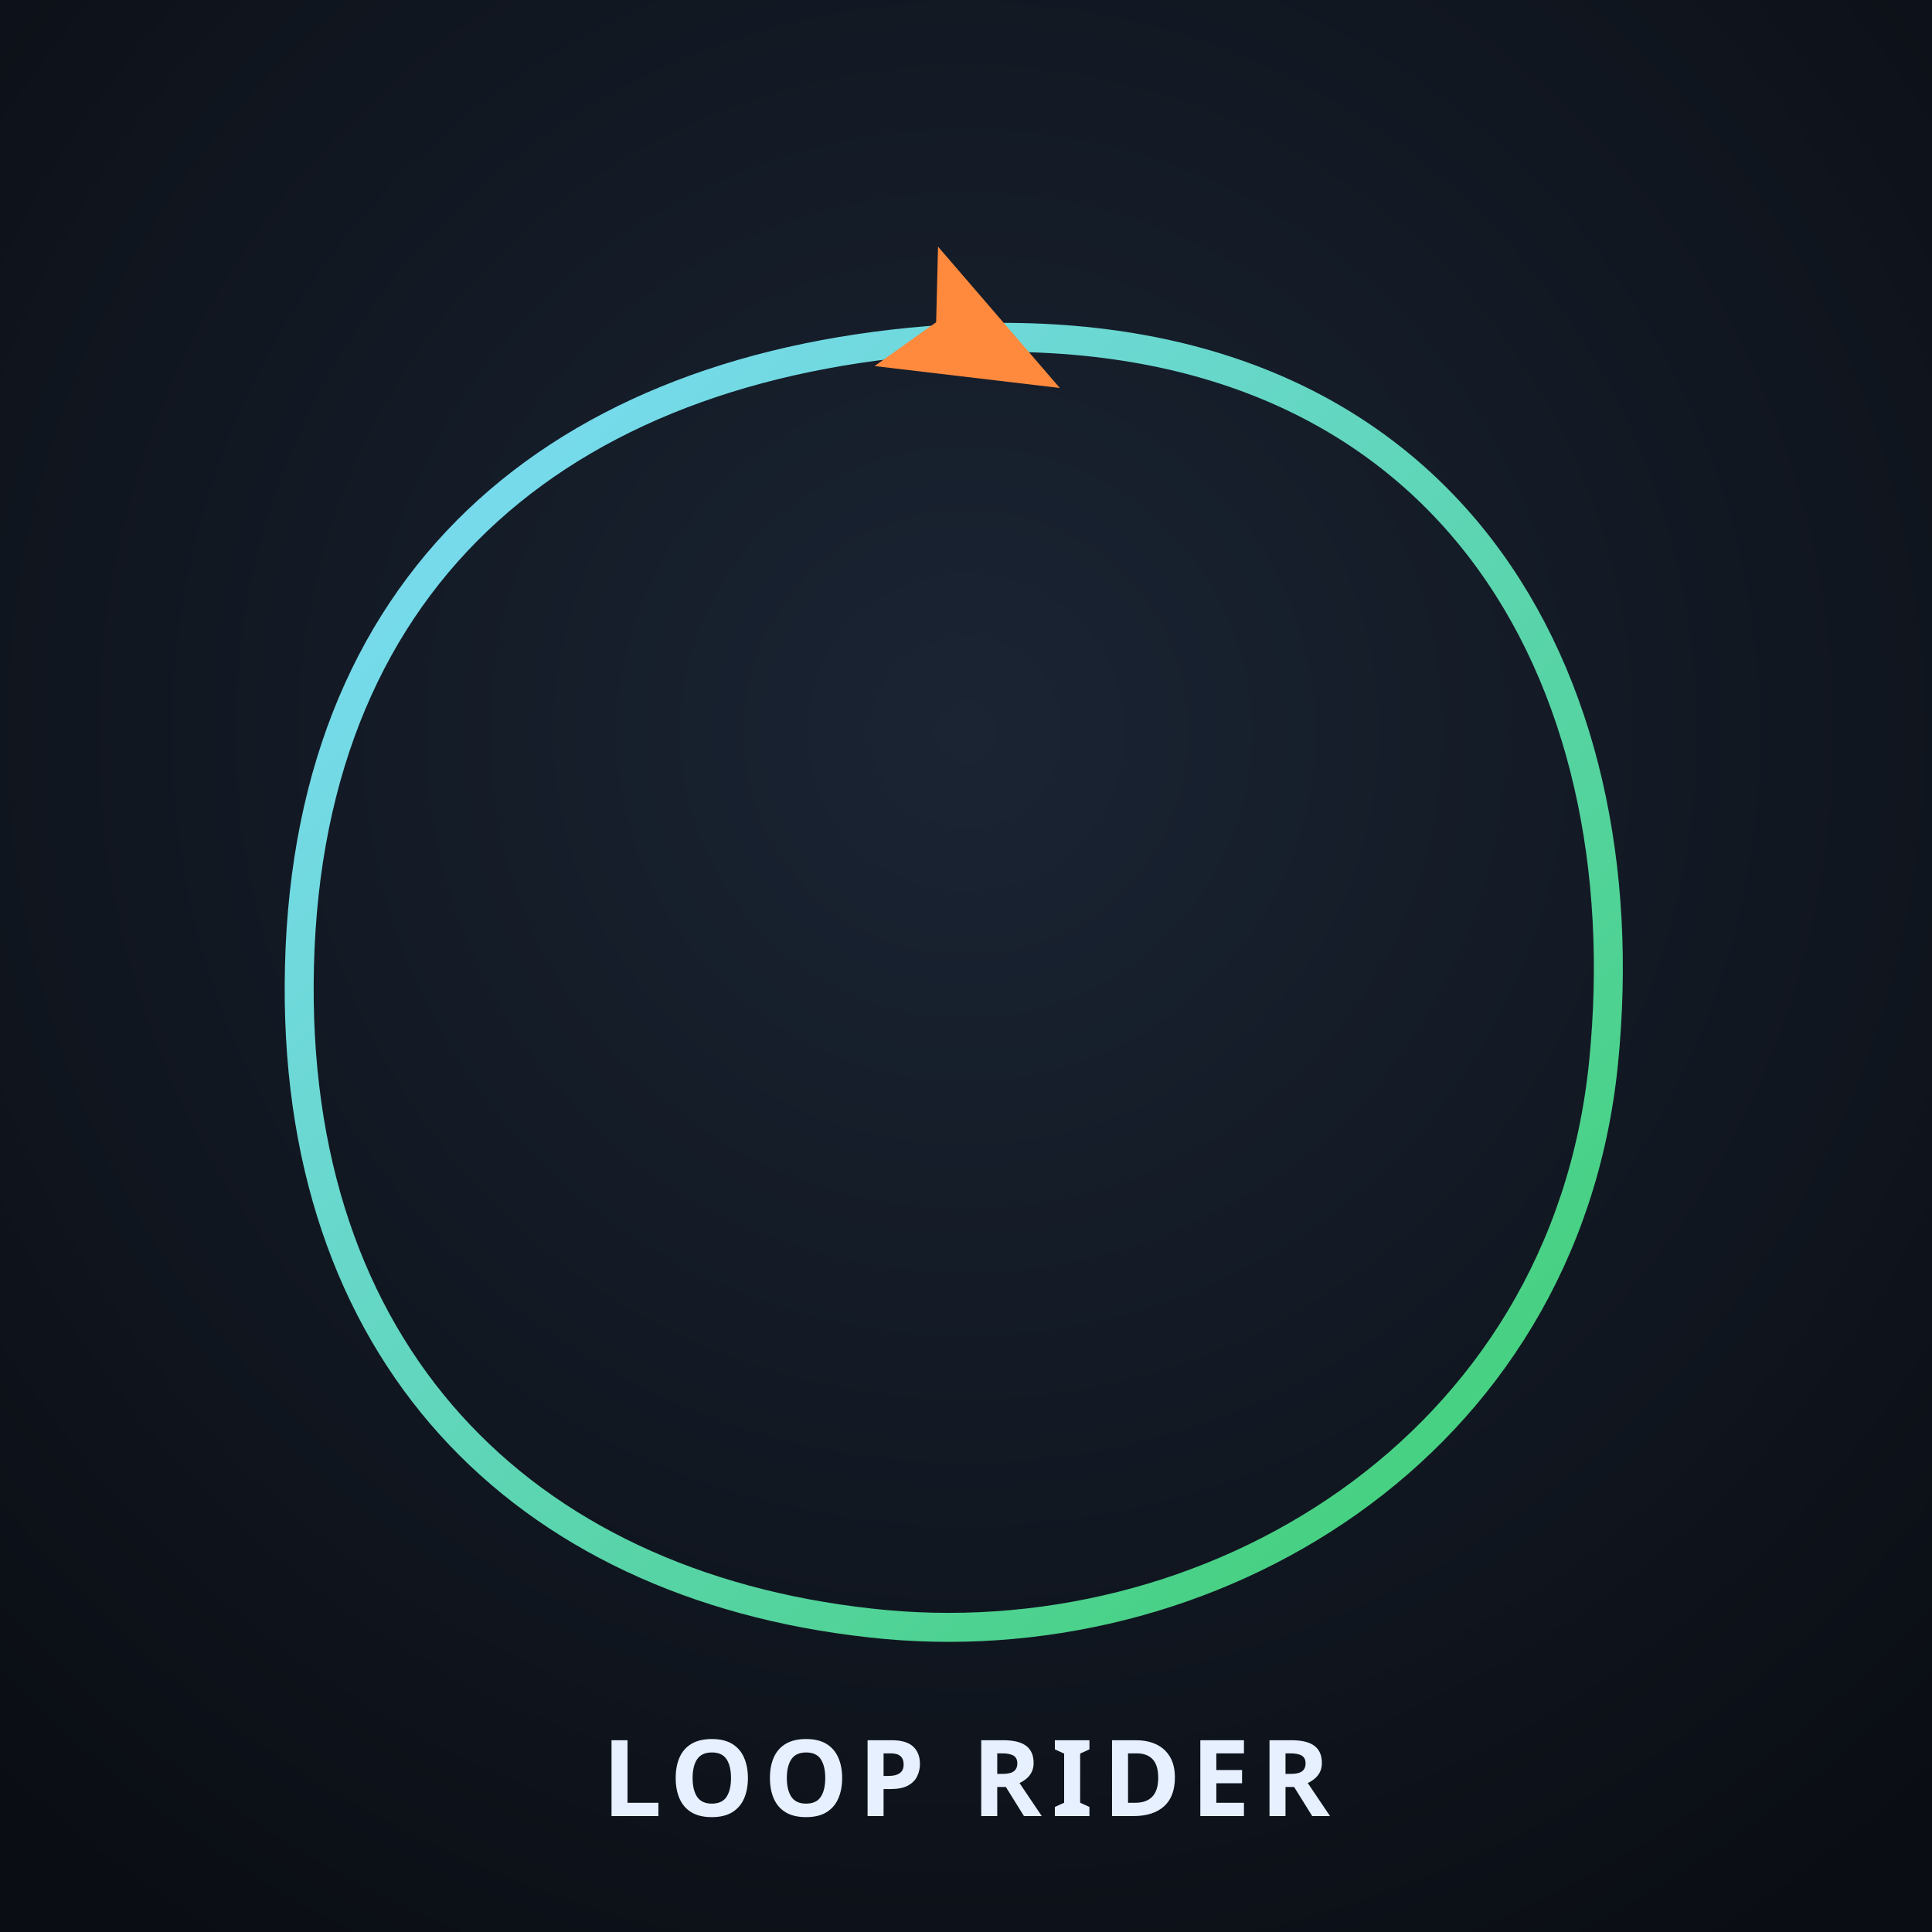
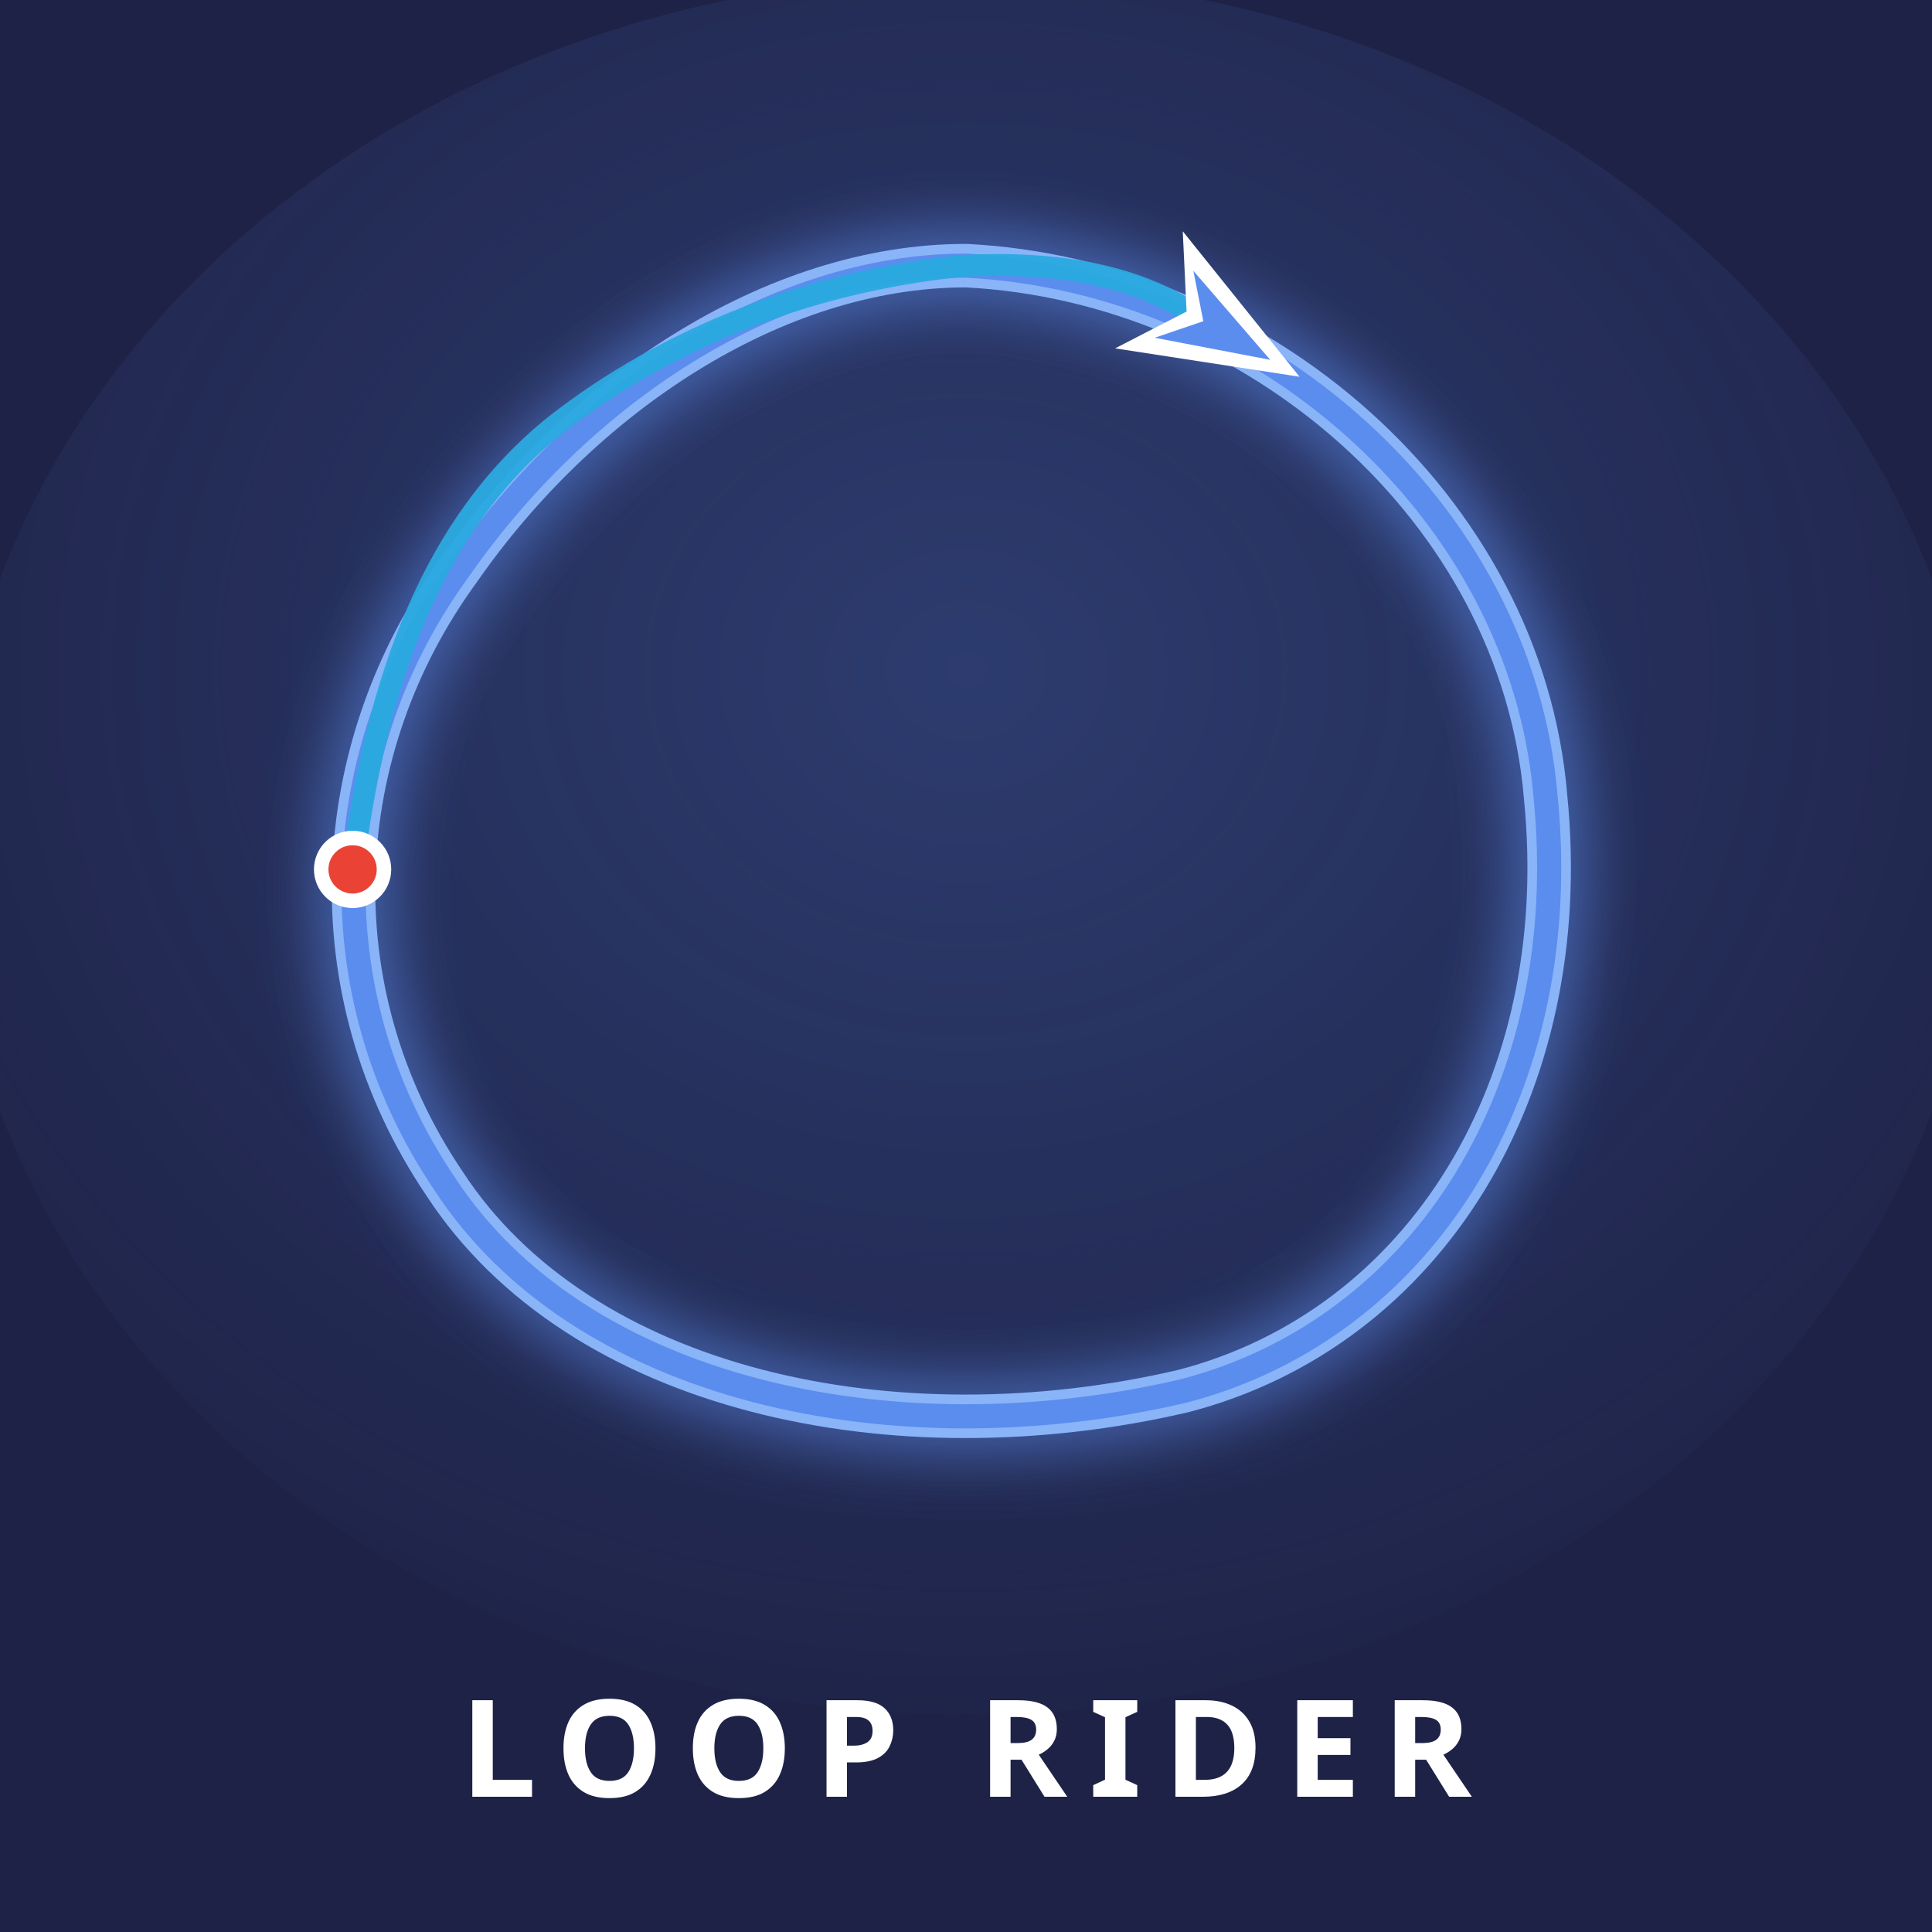
<svg xmlns="http://www.w3.org/2000/svg" viewBox="0 0 400 400" role="img" aria-label="Loop Rider">
  <defs>
-     <radialGradient id="lrbg" cx="50%" cy="38%" r="75%">
-       <stop offset="0%" stop-color="#1a2433" />
-       <stop offset="100%" stop-color="#0a0d13" />
+     <radialGradient id="lrGlow" cx="50%" cy="40%" r="65%">
+       <stop offset="0%" stop-color="#5b8def" stop-opacity="0.24" />
+       <stop offset="100%" stop-color="#5b8def" stop-opacity="0" />
    </radialGradient>
-     <linearGradient id="lrloop" x1="0" y1="0" x2="1" y2="1">
-       <stop offset="0%" stop-color="#7fdcff" />
-       <stop offset="100%" stop-color="#3ecf6e" />
-     </linearGradient>
+     <filter id="lrBlur" x="-40%" y="-40%" width="180%" height="180%">
+       <feGaussianBlur stdDeviation="6" />
+     </filter>
  </defs>
-   <rect width="400" height="400" fill="url(#lrbg)" />
-   <path d="M200 70            C300 66 340 140 332 220            C324 300 250 344 180 336            C108 328 60 280 62 200            C64 118 118 74 200 70 Z" fill="none" stroke="url(#lrloop)" stroke-width="6" stroke-linejoin="round" />
-   <circle cx="200" cy="70" r="6" fill="#ffffff" opacity=".7" />
-   <g transform="translate(200 70) rotate(28)">
-     <polygon points="22,0 -14,-14 -7,0 -14,14" fill="#ff8a3d" />
+   <rect width="400" height="400" fill="#1e2246" />
+   <ellipse cx="200" cy="175" rx="210" ry="180" fill="url(#lrGlow)" />
+   <path d="M 200 55            C 260 58, 315 105, 320 165            C 326 225, 295 275, 245 288            C 185 302, 120 288, 92 245            C 65 205, 68 155, 95 118            C 120 82, 160 55, 200 55 Z" fill="none" stroke="#5b8def" stroke-opacity="0.55" stroke-width="16" stroke-linejoin="round" filter="url(#lrBlur)" />
+   <path d="M 200 55            C 260 58, 315 105, 320 165            C 326 225, 295 275, 245 288            C 185 302, 120 288, 92 245            C 65 205, 68 155, 95 118            C 120 82, 160 55, 200 55 Z" fill="none" stroke="#8ab4f8" stroke-width="9" stroke-linejoin="round" />
+   <path d="M 200 55            C 260 58, 315 105, 320 165            C 326 225, 295 275, 245 288            C 185 302, 120 288, 92 245            C 65 205, 68 155, 95 118            C 120 82, 160 55, 200 55 Z" fill="none" stroke="#5b8def" stroke-width="5" stroke-linejoin="round" />
+   <path d="M 73 180            C 78 140, 90 108, 115 88            C 138 70, 168 58, 200 55            C 222 54, 238 58, 250 67" fill="none" stroke="#2aa9e0" stroke-width="4.5" stroke-linecap="round" stroke-opacity="0.95" />
+   <circle cx="73" cy="180" r="8" fill="#ffffff" />
+   <circle cx="73" cy="180" r="5" fill="#ea4335" />
+   <g transform="translate(250 67) rotate(30)">
+     <path d="M 22 0 L -14 -14 L -5 0 L -14 14 Z" fill="#ffffff" />
+     <path d="M 15 0 L -8 -8 L -1 0 L -8 8 Z" fill="#5b8def" />
  </g>
-   <text x="200" y="376" text-anchor="middle" font-family="system-ui, sans-serif" font-size="22" font-weight="700" fill="#e6f0ff" letter-spacing="2">LOOP RIDER</text>
+   <text x="200" y="372" text-anchor="middle" font-family="Fredoka, system-ui, sans-serif" font-size="28" font-weight="700" fill="#ffffff" letter-spacing="4.5">LOOP RIDER</text>
</svg>
